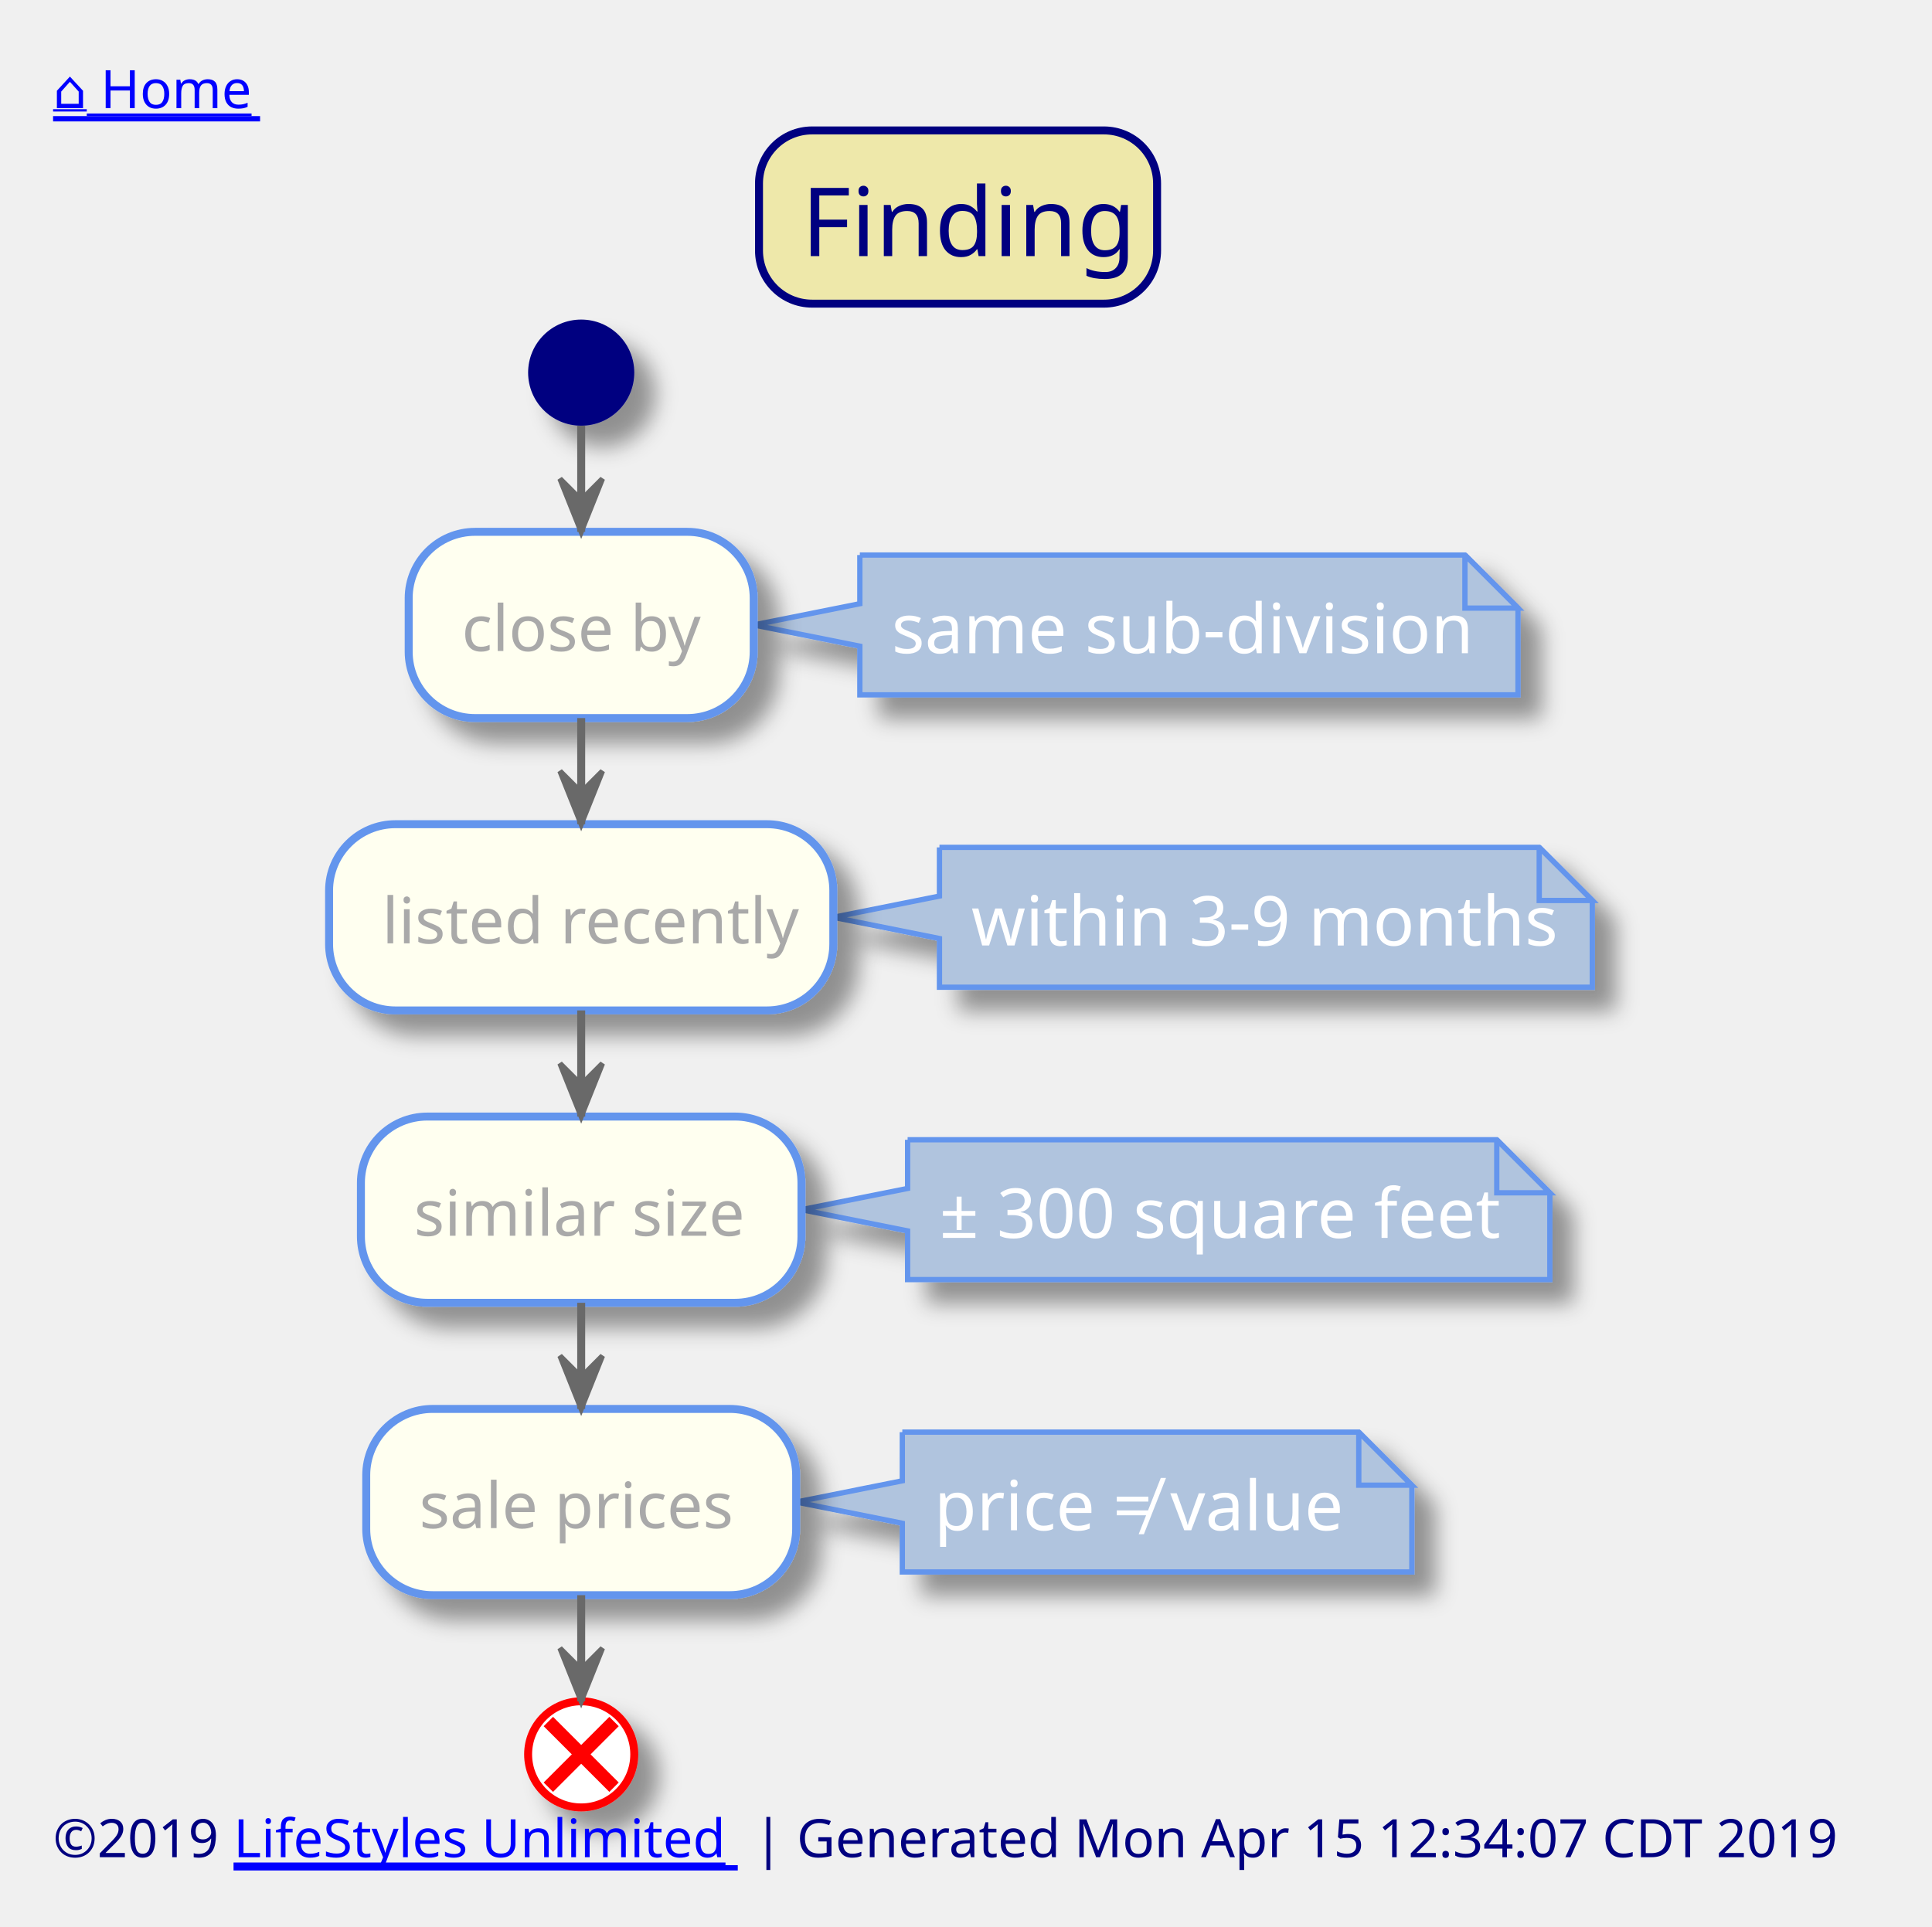
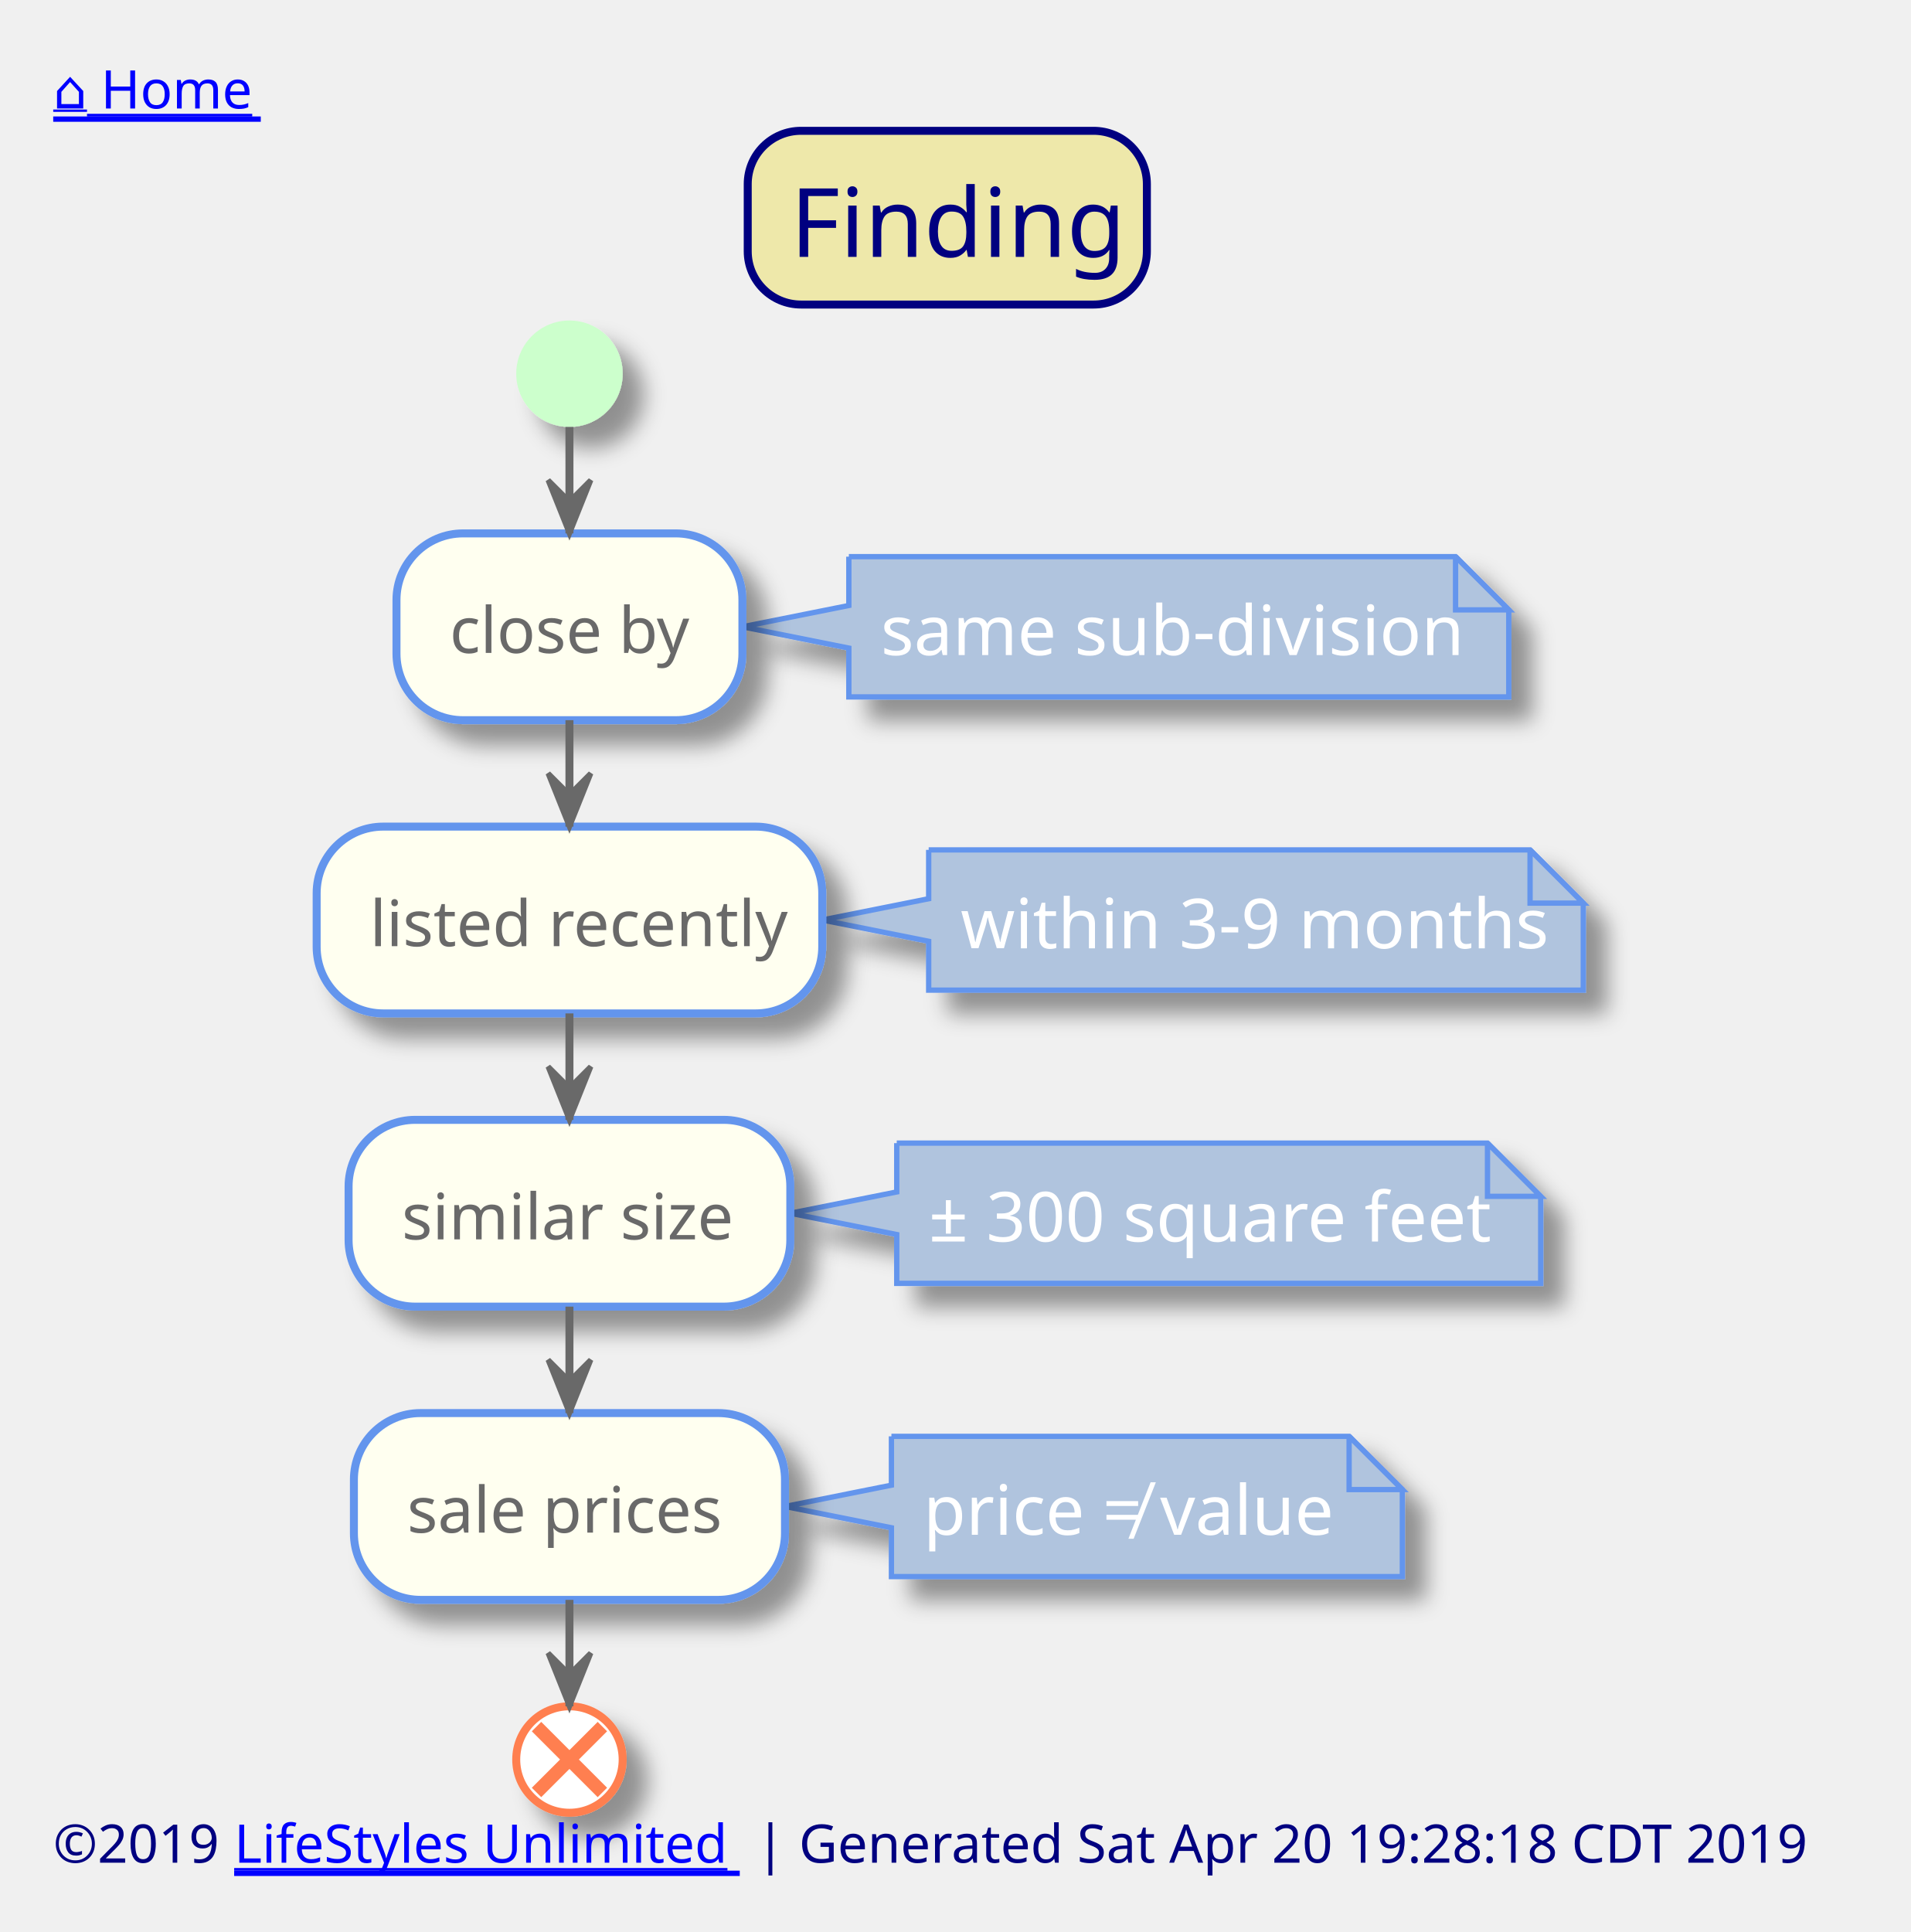
- <svg xmlns="http://www.w3.org/2000/svg" xmlns:xlink="http://www.w3.org/1999/xlink" contentScriptType="application/ecmascript" contentStyleType="text/css" height="363px" preserveAspectRatio="none" style="width:364px;height:363px;" version="1.1" viewBox="0 0 364 363" width="364px" zoomAndPan="magnify">
+ <svg xmlns="http://www.w3.org/2000/svg" xmlns:xlink="http://www.w3.org/1999/xlink" contentScriptType="application/ecmascript" contentStyleType="text/css" height="363px" preserveAspectRatio="none" style="width:359px;height:363px;" version="1.1" viewBox="0 0 359 363" width="359px" zoomAndPan="magnify">
  <defs>
    <style type="text/css">path:hover { stroke: #0000FF !important;}</style>
-     <filter height="300%" id="ftrx59ldhipma" width="300%" x="-1" y="-1">
+     <filter height="300%" id="ffr1w47lg1wan" width="300%" x="-1" y="-1">
      <feGaussianBlur result="blurOut" stdDeviation="2.0" />
      <feColorMatrix in="blurOut" result="blurOut2" type="matrix" values="0 0 0 0 0 0 0 0 0 0 0 0 0 0 0 0 0 0 .4 0" />
      <feOffset dx="4.0" dy="4.0" in="blurOut2" result="blurOut3" />
      <feBlend in="SourceGraphic" in2="blurOut3" mode="normal" />
    </filter>
  </defs>
  <g>
    <a target="_top" xlink:actuate="onRequest" xlink:href="../index.svg" xlink:show="new" xlink:title="../index.svg" xlink:type="simple">
      <text fill="#0000FF" font-family="sans-serif" font-size="10" lengthAdjust="spacingAndGlyphs" text-decoration="underline" textLength="39" x="10" y="20.381">⌂ Home</text>
      <line style="stroke: #0000FF; stroke-width: 1.0;" x1="10" x2="49" y1="22.381" y2="22.381" />
    </a>
-     <rect fill="#EEE8AA" height="32.641" rx="10" ry="10" style="stroke: #000080; stroke-width: 1.5;" width="75" x="143" y="24.578" />
-     <text fill="#000080" font-family="sans-serif" font-size="18" lengthAdjust="spacingAndGlyphs" textLength="59" x="151" y="48.264">Finding</text>
-     <ellipse cx="109.5" cy="70.219" fill="#000080" filter="url(#ftrx59ldhipma)" rx="10" ry="10" style="stroke: none; stroke-width: 1.0;" />
-     <path d="M162,104.59 L162,113.766 L142,117.766 L162,121.766 L162,130.941 A0,0 0 0 0 162,130.941 L286,130.941 A0,0 0 0 0 286,130.941 L286,114.59 L276,104.59 L162,104.59 A0,0 0 0 0 162,104.59 " fill="#B0C4DE" filter="url(#ftrx59ldhipma)" style="stroke: #6495ED; stroke-width: 1.0;" />
-     <path d="M276,104.59 L276,114.59 L286,114.59 L276,104.59 " fill="#B0C4DE" style="stroke: #6495ED; stroke-width: 1.0;" />
-     <text fill="#FFFFFF" font-family="sans-serif" font-size="13" lengthAdjust="spacingAndGlyphs" textLength="103" x="168" y="123.085">same sub-division</text>
-     <rect fill="#FFFFF0" filter="url(#ftrx59ldhipma)" height="35.094" rx="12.5" ry="12.5" style="stroke: #6495ED; stroke-width: 1.5;" width="65" x="77" y="100.219" />
-     <text fill="#A9A9A9" font-family="sans-serif" font-size="12" lengthAdjust="spacingAndGlyphs" textLength="45" x="87" y="122.676">close by</text>
-     <path d="M177,159.684 L177,168.859 L157,172.859 L177,176.859 L177,186.035 A0,0 0 0 0 177,186.035 L300,186.035 A0,0 0 0 0 300,186.035 L300,169.684 L290,159.684 L177,159.684 A0,0 0 0 0 177,159.684 " fill="#B0C4DE" filter="url(#ftrx59ldhipma)" style="stroke: #6495ED; stroke-width: 1.0;" />
-     <path d="M290,159.684 L290,169.684 L300,169.684 L290,159.684 " fill="#B0C4DE" style="stroke: #6495ED; stroke-width: 1.0;" />
-     <text fill="#FFFFFF" font-family="sans-serif" font-size="13" lengthAdjust="spacingAndGlyphs" textLength="102" x="183" y="178.179">within 3-9 months</text>
-     <rect fill="#FFFFF0" filter="url(#ftrx59ldhipma)" height="35.094" rx="12.5" ry="12.5" style="stroke: #6495ED; stroke-width: 1.5;" width="95" x="62" y="155.312" />
-     <text fill="#A9A9A9" font-family="sans-serif" font-size="12" lengthAdjust="spacingAndGlyphs" textLength="75" x="72" y="177.769">listed recently</text>
-     <path d="M171,214.777 L171,223.953 L151,227.953 L171,231.953 L171,241.129 A0,0 0 0 0 171,241.129 L292,241.129 A0,0 0 0 0 292,241.129 L292,224.777 L282,214.777 L171,214.777 A0,0 0 0 0 171,214.777 " fill="#B0C4DE" filter="url(#ftrx59ldhipma)" style="stroke: #6495ED; stroke-width: 1.0;" />
-     <path d="M282,214.777 L282,224.777 L292,224.777 L282,214.777 " fill="#B0C4DE" style="stroke: #6495ED; stroke-width: 1.0;" />
-     <text fill="#FFFFFF" font-family="sans-serif" font-size="13" lengthAdjust="spacingAndGlyphs" textLength="100" x="177" y="233.273">± 300 square feet</text>
-     <rect fill="#FFFFF0" filter="url(#ftrx59ldhipma)" height="35.094" rx="12.5" ry="12.5" style="stroke: #6495ED; stroke-width: 1.5;" width="83" x="68" y="210.406" />
-     <text fill="#A9A9A9" font-family="sans-serif" font-size="12" lengthAdjust="spacingAndGlyphs" textLength="63" x="78" y="232.863">similar size</text>
-     <path d="M170,269.871 L170,279.047 L150,283.047 L170,287.047 L170,296.223 A0,0 0 0 0 170,296.223 L266,296.223 A0,0 0 0 0 266,296.223 L266,279.871 L256,269.871 L170,269.871 A0,0 0 0 0 170,269.871 " fill="#B0C4DE" filter="url(#ftrx59ldhipma)" style="stroke: #6495ED; stroke-width: 1.0;" />
-     <path d="M256,269.871 L256,279.871 L266,279.871 L256,269.871 " fill="#B0C4DE" style="stroke: #6495ED; stroke-width: 1.0;" />
-     <text fill="#FFFFFF" font-family="sans-serif" font-size="13" lengthAdjust="spacingAndGlyphs" textLength="75" x="176" y="288.366">price ≠ value</text>
-     <rect fill="#FFFFF0" filter="url(#ftrx59ldhipma)" height="35.094" rx="12.5" ry="12.5" style="stroke: #6495ED; stroke-width: 1.5;" width="81" x="69" y="265.5" />
-     <text fill="#A9A9A9" font-family="sans-serif" font-size="12" lengthAdjust="spacingAndGlyphs" textLength="61" x="79" y="287.957">sale prices</text>
-     <ellipse cx="109.5" cy="330.594" fill="#FFFFFF" filter="url(#ftrx59ldhipma)" rx="10" ry="10" style="stroke: #FF0000; stroke-width: 1.5;" />
-     <line style="stroke: #FF0000; stroke-width: 2.5;" x1="103.313" x2="115.687" y1="324.407" y2="336.781" />
-     <line style="stroke: #FF0000; stroke-width: 2.5;" x1="115.687" x2="103.313" y1="324.407" y2="336.781" />
-     <line style="stroke: #696969; stroke-width: 1.5;" x1="109.5" x2="109.5" y1="80.219" y2="100.219" />
-     <polygon fill="#696969" points="105.5,90.219,109.5,100.219,113.5,90.219,109.5,94.219" style="stroke: #696969; stroke-width: 1.0;" />
-     <line style="stroke: #696969; stroke-width: 1.5;" x1="109.5" x2="109.5" y1="135.312" y2="155.312" />
-     <polygon fill="#696969" points="105.5,145.312,109.5,155.312,113.5,145.312,109.5,149.312" style="stroke: #696969; stroke-width: 1.0;" />
-     <line style="stroke: #696969; stroke-width: 1.5;" x1="109.5" x2="109.5" y1="190.406" y2="210.406" />
-     <polygon fill="#696969" points="105.5,200.406,109.5,210.406,113.5,200.406,109.5,204.406" style="stroke: #696969; stroke-width: 1.0;" />
-     <line style="stroke: #696969; stroke-width: 1.5;" x1="109.5" x2="109.5" y1="245.5" y2="265.5" />
-     <polygon fill="#696969" points="105.5,255.5,109.5,265.5,113.5,255.5,109.5,259.5" style="stroke: #696969; stroke-width: 1.0;" />
-     <line style="stroke: #696969; stroke-width: 1.5;" x1="109.5" x2="109.5" y1="300.594" y2="320.594" />
-     <polygon fill="#696969" points="105.5,310.594,109.5,320.594,113.5,310.594,109.5,314.594" style="stroke: #696969; stroke-width: 1.0;" />
+     <rect fill="#EEE8AA" height="32.641" rx="10" ry="10" style="stroke: #000080; stroke-width: 1.5;" width="75" x="140.5" y="24.578" />
+     <text fill="#000080" font-family="sans-serif" font-size="18" lengthAdjust="spacingAndGlyphs" textLength="59" x="148.5" y="48.264">Finding</text>
+     <ellipse cx="107" cy="70.219" fill="#CCFFCC" filter="url(#ffr1w47lg1wan)" rx="10" ry="10" style="stroke: none; stroke-width: 1.0;" />
+     <path d="M159.5,104.59 L159.5,113.766 L139.5,117.766 L159.5,121.766 L159.5,130.941 A0,0 0 0 0 159.5,130.941 L283.5,130.941 A0,0 0 0 0 283.5,130.941 L283.5,114.59 L273.5,104.59 L159.5,104.59 A0,0 0 0 0 159.5,104.59 " fill="#B0C4DE" filter="url(#ffr1w47lg1wan)" style="stroke: #6495ED; stroke-width: 1.0;" />
+     <path d="M273.5,104.59 L273.5,114.59 L283.5,114.59 L273.5,104.59 " fill="#B0C4DE" style="stroke: #6495ED; stroke-width: 1.0;" />
+     <text fill="#FFFFFF" font-family="sans-serif" font-size="13" lengthAdjust="spacingAndGlyphs" textLength="103" x="165.5" y="123.085">same sub-division</text>
+     <rect fill="#FFFFF0" filter="url(#ffr1w47lg1wan)" height="35.094" rx="12.5" ry="12.5" style="stroke: #6495ED; stroke-width: 1.5;" width="65" x="74.5" y="100.219" />
+     <text fill="#696969" font-family="sans-serif" font-size="12" lengthAdjust="spacingAndGlyphs" textLength="45" x="84.5" y="122.676">close by</text>
+     <path d="M174.5,159.684 L174.5,168.859 L154.5,172.859 L174.5,176.859 L174.5,186.035 A0,0 0 0 0 174.5,186.035 L297.5,186.035 A0,0 0 0 0 297.5,186.035 L297.5,169.684 L287.5,159.684 L174.5,159.684 A0,0 0 0 0 174.5,159.684 " fill="#B0C4DE" filter="url(#ffr1w47lg1wan)" style="stroke: #6495ED; stroke-width: 1.0;" />
+     <path d="M287.5,159.684 L287.5,169.684 L297.5,169.684 L287.5,159.684 " fill="#B0C4DE" style="stroke: #6495ED; stroke-width: 1.0;" />
+     <text fill="#FFFFFF" font-family="sans-serif" font-size="13" lengthAdjust="spacingAndGlyphs" textLength="102" x="180.5" y="178.179">within 3-9 months</text>
+     <rect fill="#FFFFF0" filter="url(#ffr1w47lg1wan)" height="35.094" rx="12.5" ry="12.5" style="stroke: #6495ED; stroke-width: 1.5;" width="95" x="59.5" y="155.312" />
+     <text fill="#696969" font-family="sans-serif" font-size="12" lengthAdjust="spacingAndGlyphs" textLength="75" x="69.5" y="177.769">listed recently</text>
+     <path d="M168.5,214.777 L168.5,223.953 L148.5,227.953 L168.5,231.953 L168.5,241.129 A0,0 0 0 0 168.5,241.129 L289.5,241.129 A0,0 0 0 0 289.5,241.129 L289.5,224.777 L279.5,214.777 L168.5,214.777 A0,0 0 0 0 168.5,214.777 " fill="#B0C4DE" filter="url(#ffr1w47lg1wan)" style="stroke: #6495ED; stroke-width: 1.0;" />
+     <path d="M279.5,214.777 L279.5,224.777 L289.5,224.777 L279.5,214.777 " fill="#B0C4DE" style="stroke: #6495ED; stroke-width: 1.0;" />
+     <text fill="#FFFFFF" font-family="sans-serif" font-size="13" lengthAdjust="spacingAndGlyphs" textLength="100" x="174.5" y="233.273">± 300 square feet</text>
+     <rect fill="#FFFFF0" filter="url(#ffr1w47lg1wan)" height="35.094" rx="12.5" ry="12.5" style="stroke: #6495ED; stroke-width: 1.5;" width="83" x="65.5" y="210.406" />
+     <text fill="#696969" font-family="sans-serif" font-size="12" lengthAdjust="spacingAndGlyphs" textLength="63" x="75.5" y="232.863">similar size</text>
+     <path d="M167.5,269.871 L167.5,279.047 L147.5,283.047 L167.5,287.047 L167.5,296.223 A0,0 0 0 0 167.5,296.223 L263.5,296.223 A0,0 0 0 0 263.5,296.223 L263.5,279.871 L253.5,269.871 L167.5,269.871 A0,0 0 0 0 167.5,269.871 " fill="#B0C4DE" filter="url(#ffr1w47lg1wan)" style="stroke: #6495ED; stroke-width: 1.0;" />
+     <path d="M253.5,269.871 L253.5,279.871 L263.5,279.871 L253.5,269.871 " fill="#B0C4DE" style="stroke: #6495ED; stroke-width: 1.0;" />
+     <text fill="#FFFFFF" font-family="sans-serif" font-size="13" lengthAdjust="spacingAndGlyphs" textLength="75" x="173.5" y="288.366">price ≠ value</text>
+     <rect fill="#FFFFF0" filter="url(#ffr1w47lg1wan)" height="35.094" rx="12.5" ry="12.5" style="stroke: #6495ED; stroke-width: 1.5;" width="81" x="66.5" y="265.5" />
+     <text fill="#696969" font-family="sans-serif" font-size="12" lengthAdjust="spacingAndGlyphs" textLength="61" x="76.5" y="287.957">sale prices</text>
+     <ellipse cx="107" cy="330.594" fill="#FFFFFF" filter="url(#ffr1w47lg1wan)" rx="10" ry="10" style="stroke: #FF7F50; stroke-width: 1.5;" />
+     <line style="stroke: #FF7F50; stroke-width: 2.5;" x1="100.813" x2="113.187" y1="324.407" y2="336.781" />
+     <line style="stroke: #FF7F50; stroke-width: 2.5;" x1="113.187" x2="100.813" y1="324.407" y2="336.781" />
+     <line style="stroke: #696969; stroke-width: 1.5;" x1="107" x2="107" y1="80.219" y2="100.219" />
+     <polygon fill="#696969" points="103,90.219,107,100.219,111,90.219,107,94.219" style="stroke: #696969; stroke-width: 1.0;" />
+     <line style="stroke: #696969; stroke-width: 1.5;" x1="107" x2="107" y1="135.312" y2="155.312" />
+     <polygon fill="#696969" points="103,145.312,107,155.312,111,145.312,107,149.312" style="stroke: #696969; stroke-width: 1.0;" />
+     <line style="stroke: #696969; stroke-width: 1.5;" x1="107" x2="107" y1="190.406" y2="210.406" />
+     <polygon fill="#696969" points="103,200.406,107,210.406,111,200.406,107,204.406" style="stroke: #696969; stroke-width: 1.0;" />
+     <line style="stroke: #696969; stroke-width: 1.5;" x1="107" x2="107" y1="245.5" y2="265.5" />
+     <polygon fill="#696969" points="103,255.5,107,265.5,111,255.5,107,259.5" style="stroke: #696969; stroke-width: 1.0;" />
+     <line style="stroke: #696969; stroke-width: 1.5;" x1="107" x2="107" y1="300.594" y2="320.594" />
+     <polygon fill="#696969" points="103,310.594,107,320.594,111,310.594,107,314.594" style="stroke: #696969; stroke-width: 1.0;" />
    <text fill="#000080" font-family="sans-serif" font-size="10" lengthAdjust="spacingAndGlyphs" textLength="31" x="10" y="349.975">©2019</text>
    <a target="_top" xlink:actuate="onRequest" xlink:href="http://www.lifestylesunlimited.com" xlink:show="new" xlink:title="http://www.lifestylesunlimited.com" xlink:type="simple">
      <text fill="#0000FF" font-family="sans-serif" font-size="10" lengthAdjust="spacingAndGlyphs" text-decoration="underline" textLength="95" x="44" y="349.975">LifeStyles Unlimited</text>
      <line style="stroke: #0000FF; stroke-width: 1.0;" x1="44" x2="139" y1="351.975" y2="351.975" />
    </a>
-     <text fill="#000080" font-family="sans-serif" font-size="10" lengthAdjust="spacingAndGlyphs" textLength="210" x="142" y="349.975">| Generated Mon Apr 15 12:34:07 CDT 2019</text>
+     <text fill="#000080" font-family="sans-serif" font-size="10" lengthAdjust="spacingAndGlyphs" textLength="205" x="142" y="349.975">| Generated Sat Apr 20 19:28:18 CDT 2019</text>
  </g>
</svg>
